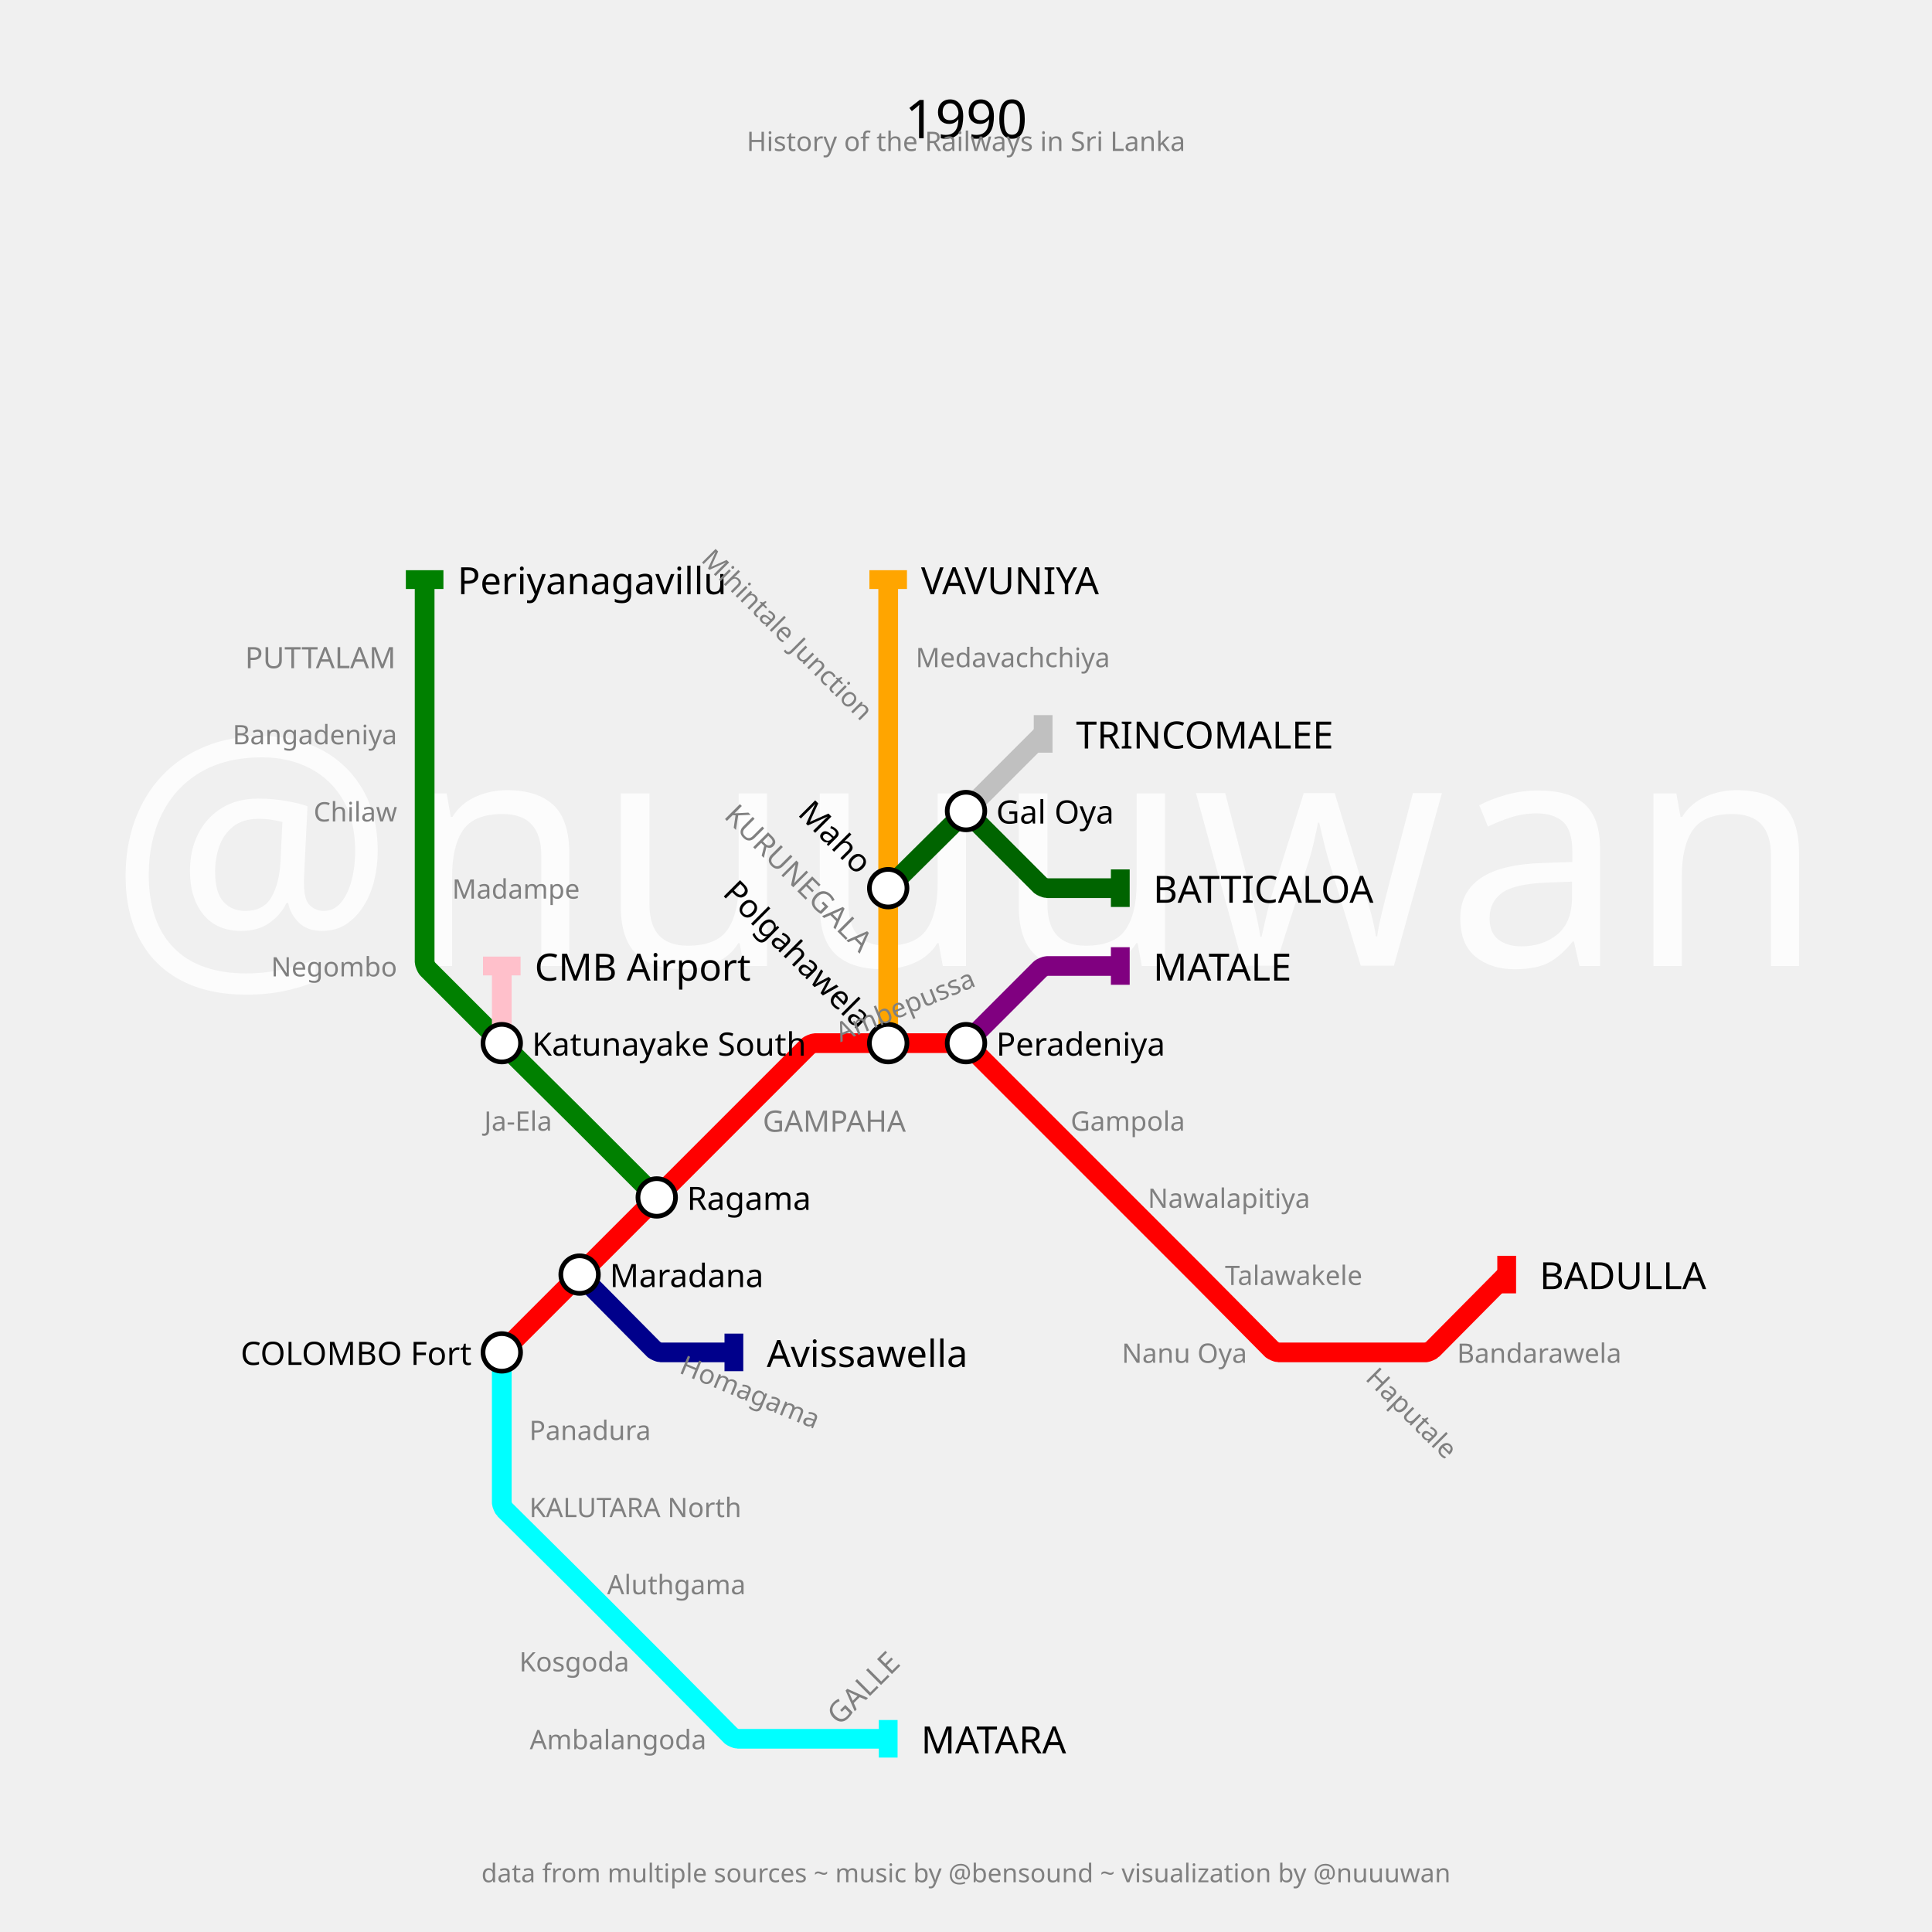
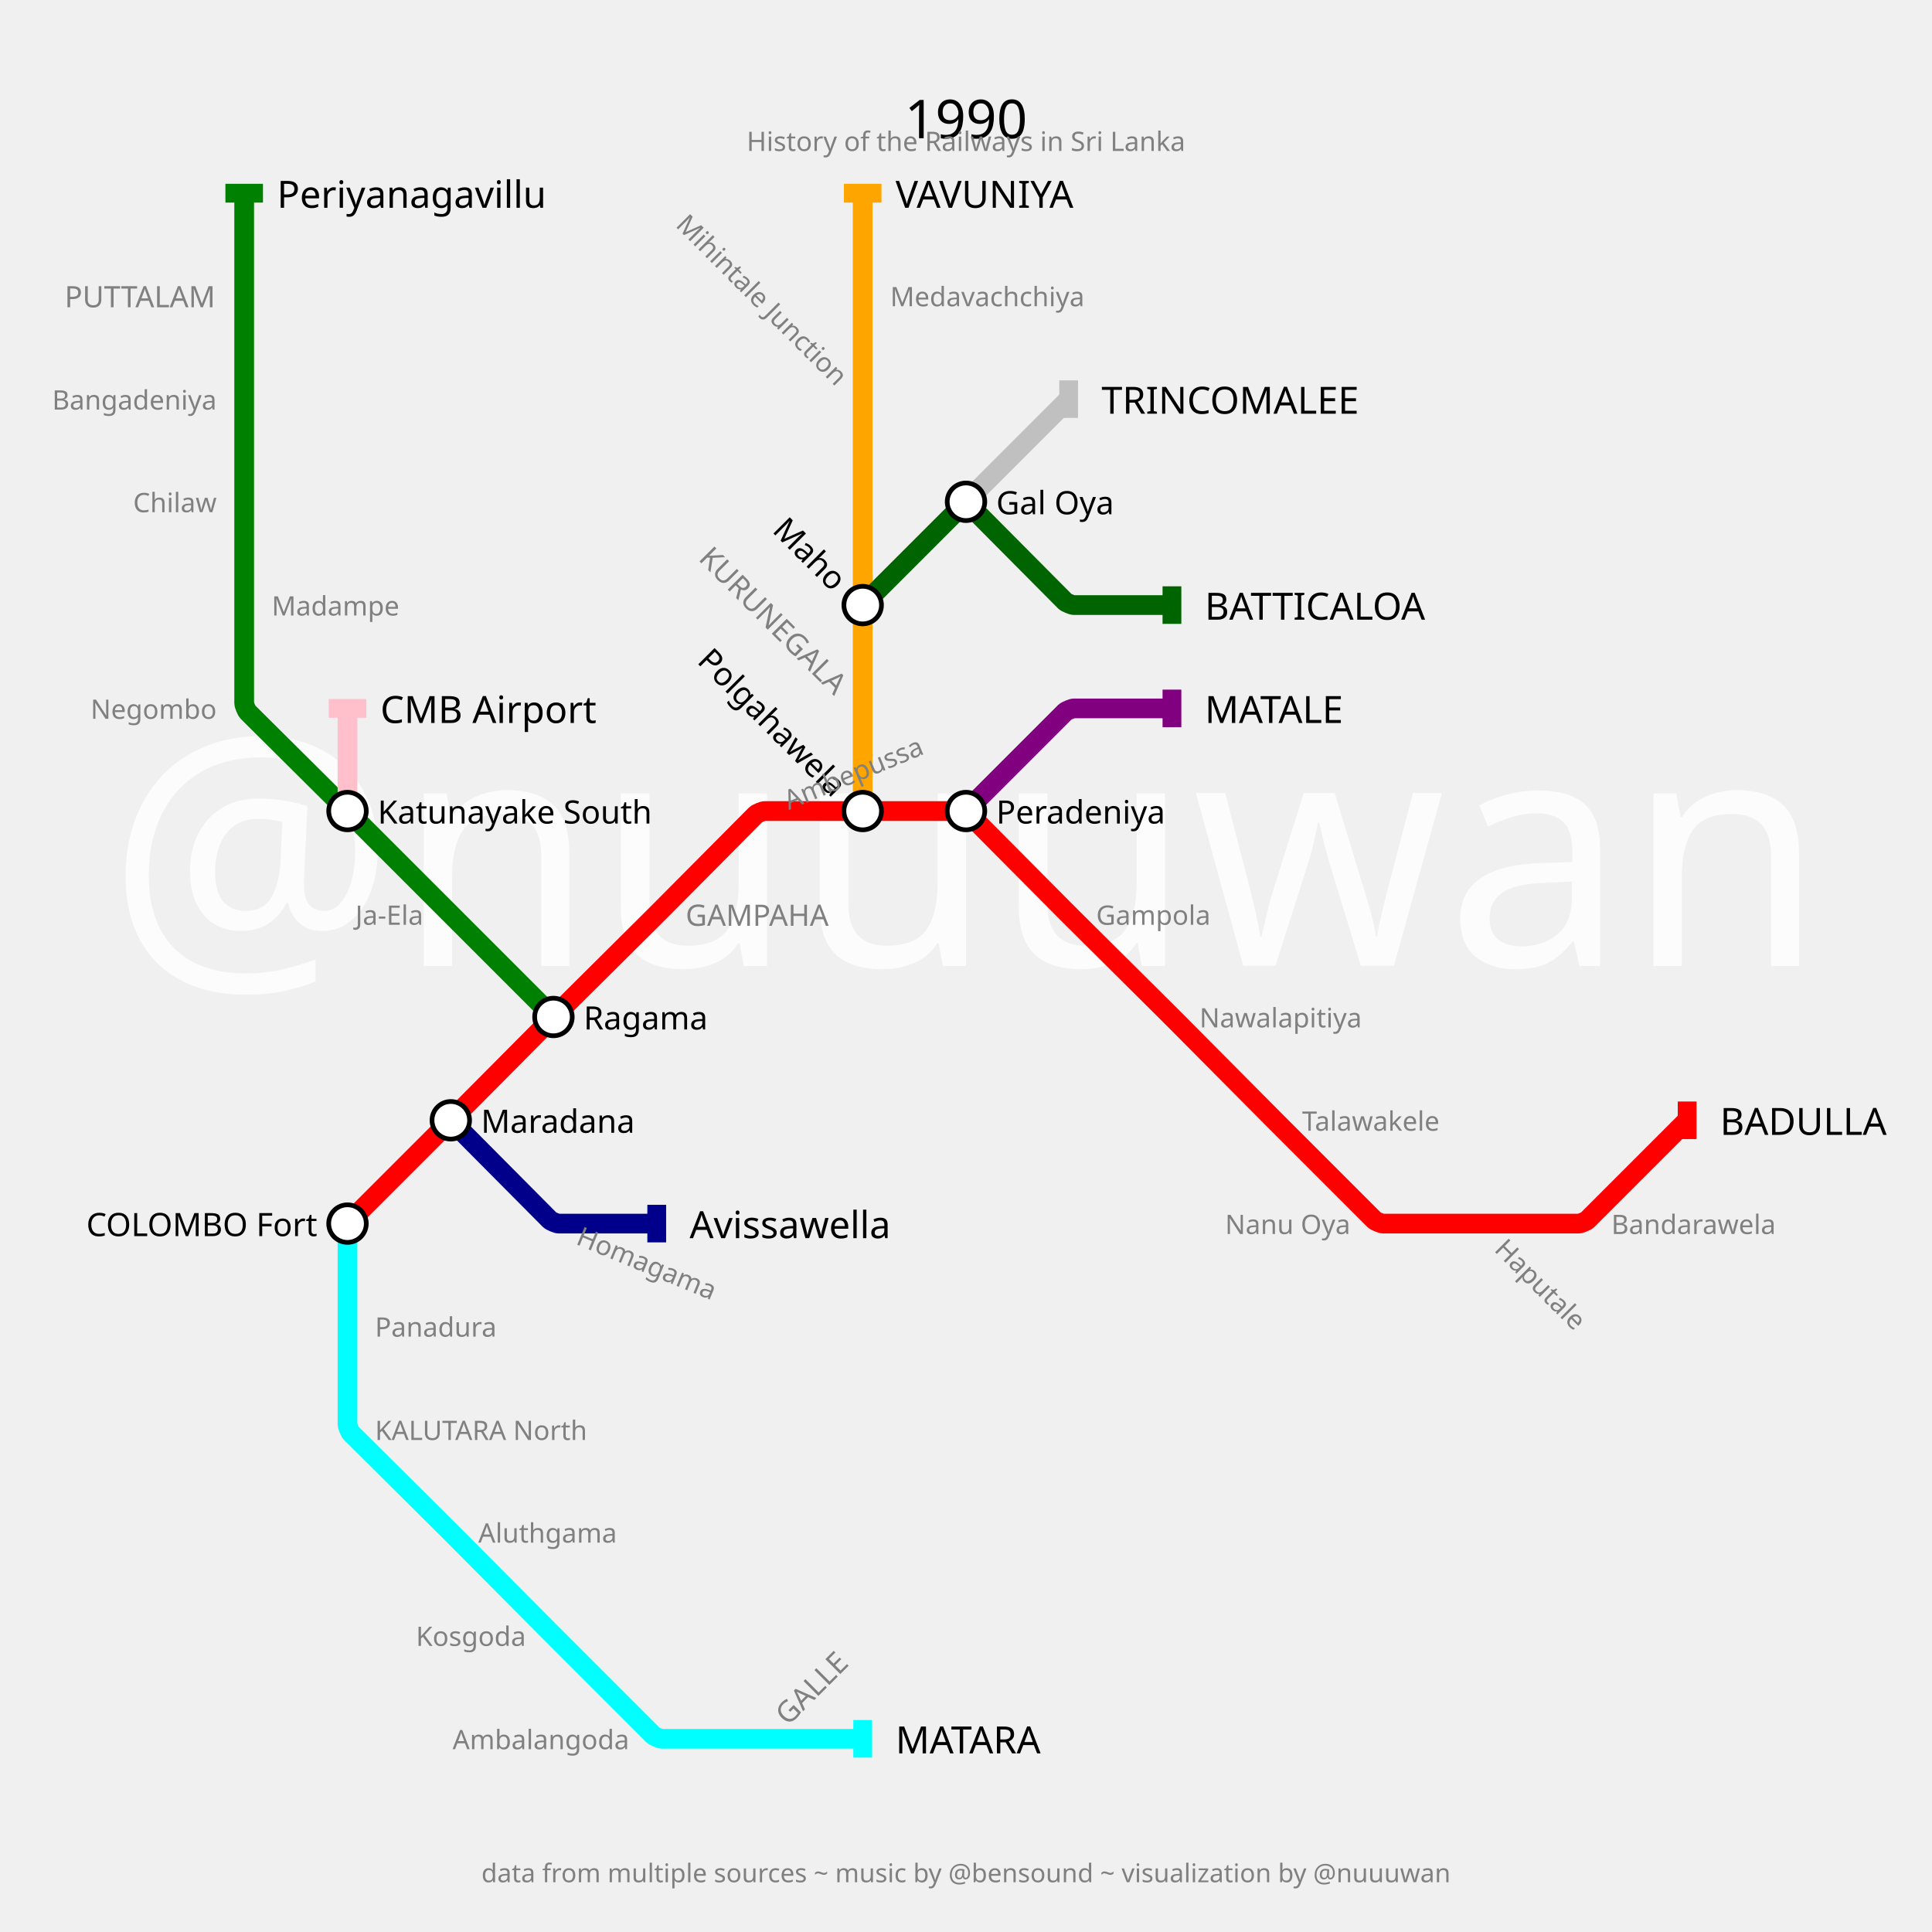
<svg xmlns="http://www.w3.org/2000/svg" width="2880" height="2880" padding="288">
  <text fill="#fcfcfc" stroke="none" font-size="480.0" font-family="p22" x="1440.0" y="1440.0" text-anchor="middle" dominant-baseline="center">@nuuuwan</text>
  <text fill="black" stroke="none" font-size="80" font-family="p22" x="1440.0" y="144.0" text-anchor="middle" dominant-baseline="hanging">1990</text>
  <text fill="gray" stroke="none" font-size="40" font-family="p22" x="1440.0" y="194.0" text-anchor="middle" dominant-baseline="hanging">History of the Railways in Sri Lanka</text>
  <text fill="gray" stroke="none" font-size="38.4" font-family="p22" x="1440.0" y="2776.0" text-anchor="middle" dominant-baseline="text-top">data from multiple sources ~ music by @bensound ~ visualization by @nuuuwan</text>
  <g>
-     <path fill="none" stroke-width="29.4" stroke-opacity="1" d="M 748.0,2016.0 L 864.0,1900.0 L 979.0,1785.0 L 1094.0,1670.0 L 1204.934,1559.066 C 1206.289,1557.711 1212.833,1555.0 1214.75,1555.0 L 1324.0,1555.0 L 1434.2,1555.0 C 1436.133,1555.0 1442.734,1557.734 1444.101,1559.101 L 1555.0,1670.0 L 1670.0,1785.0 L 1779.25,1894.25 C 1781.167,1896.167 1788.817,1903.85 1790.725,1905.775 L 1895.917,2011.881 C 1897.278,2013.254 1903.867,2016.0 1905.8,2016.0 L 2016.0,2016.0 L 2125.25,2016.0 C 2127.167,2016.0 2133.699,2013.278 2135.048,2011.917 L 2246.0,1900.0" stroke="red" />
-     <rect stroke="none" fill-opacity="1" x="2232" y="1872" width="28" height="56" fill="red" />
+     <path fill="none" stroke-width="29.4" stroke-opacity="1" d="M 518.0,1824.0 L 664.325,1677.675 C 666.883,1675.117 677.1,1664.867 679.65,1662.3 L 817.732,1523.315 C 820.155,1520.877 829.877,1511.155 832.315,1508.733 L 971.666,1370.287 C 974.111,1367.858 983.858,1358.111 986.287,1355.666 L 1126.573,1214.462 C 1128.382,1212.642 1137.133,1209.0 1139.7,1209.0 L 1286.0,1209.0 L 1432.3,1209.0 C 1434.867,1209.0 1443.618,1212.642 1445.427,1214.462 L 1585.621,1355.573 C 1588.081,1358.049 1597.951,1367.919 1600.427,1370.379 L 1739.671,1508.719 C 1742.114,1511.146 1751.854,1520.886 1754.281,1523.329 L 1892.714,1662.666 C 1895.143,1665.111 1904.873,1674.873 1907.31,1677.31 L 2048.555,1818.555 C 2050.37,1820.37 2059.133,1824.0 2061.7,1824.0 L 2208.0,1824.0 L 2353.35,1824.0 C 2355.9,1824.0 2364.606,1820.394 2366.409,1818.591 L 2515.0,1670.0" stroke="red" />
+     <rect stroke="none" fill-opacity="1" x="2501" y="1642" width="28" height="56" fill="red" />
  </g>
  <g>
-     <path fill="none" stroke-width="29.4" stroke-opacity="1" d="M 1440.0,1555.0 L 1550.934,1444.066 C 1552.289,1442.711 1558.833,1440.0 1560.75,1440.0 L 1670.0,1440.0" stroke="purple" />
-     <rect stroke="none" fill-opacity="1" x="1656" y="1412" width="28" height="56" fill="purple" />
+     <path fill="none" stroke-width="29.4" stroke-opacity="1" d="M 1440.0,1209.0 L 1587.555,1061.445 C 1589.37,1059.63 1598.133,1056.0 1600.7,1056.0 L 1747.0,1056.0" stroke="purple" />
+     <rect stroke="none" fill-opacity="1" x="1733" y="1028" width="28" height="56" fill="purple" />
  </g>
  <g>
-     <path fill="none" stroke-width="29.4" stroke-opacity="1" d="M 748.0,2016.0 L 748.0,2131.0 L 748.0,2240.25 C 748.0,2242.167 750.722,2248.699 752.083,2250.048 L 858.404,2355.452 C 860.269,2357.302 867.715,2364.715 869.572,2366.572 L 973.529,2470.529 C 975.352,2472.352 982.632,2479.663 984.448,2481.495 L 1089.952,2587.917 C 1091.301,2589.278 1097.833,2592.0 1099.75,2592.0 L 1209.0,2592.0 L 1324.0,2592.0" stroke="cyan" />
-     <rect stroke="none" fill-opacity="1" x="1310" y="2564" width="28" height="56" fill="cyan" />
+     <path fill="none" stroke-width="29.4" stroke-opacity="1" d="M 518.0,1824.0 L 518.0,1977.0 L 518.0,2123.3 C 518.0,2125.867 521.642,2134.618 523.462,2136.427 L 664.573,2276.621 C 667.049,2279.081 676.919,2288.951 679.379,2291.427 L 817.719,2430.671 C 820.146,2433.114 829.87,2442.87 832.305,2445.305 L 973.591,2586.591 C 975.394,2588.394 984.1,2592.0 986.65,2592.0 L 1132.0,2592.0 L 1286.0,2592.0" stroke="cyan" />
+     <rect stroke="none" fill-opacity="1" x="1272" y="2564" width="28" height="56" fill="cyan" />
  </g>
  <g>
-     <path fill="none" stroke-width="29.4" stroke-opacity="1" d="M 1324.0,1555.0 L 1324.0,1440.0 L 1324.0,1324.0 L 1324.0,1209.0 L 1324.0,1094.0 L 1324.0,979.0 L 1324.0,864.0" stroke="orange" />
-     <rect stroke="none" fill-opacity="1" x="1296" y="850" width="56" height="28" fill="orange" />
+     <path fill="none" stroke-width="29.4" stroke-opacity="1" d="M 1286.0,1209.0 L 1286.0,1056.0 L 1286.0,902.0 L 1286.0,748.0 L 1286.0,595.0 L 1286.0,441.0 L 1286.0,288.0" stroke="orange" />
+     <rect stroke="none" fill-opacity="1" x="1258" y="274" width="56" height="28" fill="orange" />
  </g>
  <g>
-     <path fill="none" stroke-width="29.4" stroke-opacity="1" d="M 864.0,1900.0 L 974.952,2011.917 C 976.301,2013.278 982.833,2016.0 984.75,2016.0 L 1094.0,2016.0" stroke="darkblue" />
-     <rect stroke="none" fill-opacity="1" x="1080" y="1988" width="28" height="56" fill="darkblue" />
+     <path fill="none" stroke-width="29.4" stroke-opacity="1" d="M 672.0,1670.0 L 819.573,1818.538 C 821.382,1820.358 830.133,1824.0 832.7,1824.0 L 979.0,1824.0" stroke="darkblue" />
+     <rect stroke="none" fill-opacity="1" x="965" y="1796" width="28" height="56" fill="darkblue" />
  </g>
  <g>
-     <path fill="none" stroke-width="29.4" stroke-opacity="1" d="M 979.0,1785.0 L 869.75,1675.75 C 867.833,1673.833 860.15,1666.183 858.225,1664.275 L 753.511,1560.464 C 751.674,1558.642 744.342,1551.342 742.512,1549.512 L 637.101,1444.101 C 635.734,1442.734 633.0,1436.133 633.0,1434.2 L 633.0,1324.0 L 633.0,1209.0 L 633.0,1094.0 L 633.0,979.0 L 633.0,864.0" stroke="green" />
-     <rect stroke="none" fill-opacity="1" x="605" y="850" width="56" height="28" fill="green" />
+     <path fill="none" stroke-width="29.4" stroke-opacity="1" d="M 825.0,1516.0 L 672.0,1363.0 L 525.675,1216.675 C 523.117,1214.117 512.867,1203.9 510.3,1201.35 L 369.462,1061.427 C 367.642,1059.618 364.0,1050.867 364.0,1048.3 L 364.0,902.0 L 364.0,748.0 L 364.0,595.0 L 364.0,441.0 L 364.0,288.0" stroke="green" />
+     <rect stroke="none" fill-opacity="1" x="336" y="274" width="56" height="28" fill="green" />
  </g>
  <g>
-     <path fill="none" stroke-width="29.4" stroke-opacity="1" d="M 1324.0,1324.0 L 1434.225,1214.725 C 1436.15,1212.817 1443.833,1212.833 1445.75,1214.75 L 1550.934,1319.934 C 1552.289,1321.289 1558.833,1324.0 1560.75,1324.0 L 1670.0,1324.0" stroke="darkgreen" />
-     <rect stroke="none" fill-opacity="1" x="1656" y="1296" width="28" height="56" fill="darkgreen" />
+     <path fill="none" stroke-width="29.4" stroke-opacity="1" d="M 1286.0,902.0 L 1432.325,755.675 C 1434.883,753.117 1445.1,753.133 1447.65,755.7 L 1587.573,896.538 C 1589.382,898.358 1598.133,902.0 1600.7,902.0 L 1747.0,902.0" stroke="darkgreen" />
+     <rect stroke="none" fill-opacity="1" x="1733" y="874" width="28" height="56" fill="darkgreen" />
  </g>
  <g>
-     <path fill="none" stroke-width="29.4" stroke-opacity="1" d="M 1440.0,1209.0 L 1555.0,1094.0" stroke="silver" />
-     <rect stroke="none" fill-opacity="1" x="1541" y="1066" width="28" height="56" fill="silver" />
+     <path fill="none" stroke-width="29.4" stroke-opacity="1" d="M 1440.0,748.0 L 1593.0,595.0" stroke="silver" />
+     <rect stroke="none" fill-opacity="1" x="1579" y="567" width="28" height="56" fill="silver" />
  </g>
  <g>
-     <path fill="none" stroke-width="29.4" stroke-opacity="1" d="M 748.0,1555.0 L 748.0,1440.0" stroke="pink" />
-     <rect stroke="none" fill-opacity="1" x="720" y="1426" width="56" height="28" fill="pink" />
+     <path fill="none" stroke-width="29.4" stroke-opacity="1" d="M 518.0,1209.0 L 518.0,1056.0" stroke="pink" />
+     <rect stroke="none" fill-opacity="1" x="490" y="1042" width="56" height="28" fill="pink" />
  </g>
  <g>
-     <text fill="black" stroke="none" font-size="56.0" font-family="p22" font-weight="100" text-anchor="start" dominant-baseline="central" x="2295.0" y="1900" transform="translate(2246,1900) rotate(0) translate(-2246,-1900)">BADULLA</text>
+     <text fill="black" stroke="none" font-size="56.0" font-family="p22" font-weight="100" text-anchor="start" dominant-baseline="central" x="2564.0" y="1670" transform="translate(2515,1670) rotate(0) translate(-2515,-1670)">BADULLA</text>
  </g>
  <g>
-     <text fill="black" stroke="none" font-size="56.0" font-family="p22" font-weight="100" text-anchor="start" dominant-baseline="central" x="1719.0" y="1440" transform="translate(1670,1440) rotate(0) translate(-1670,-1440)">MATALE</text>
+     <text fill="black" stroke="none" font-size="56.0" font-family="p22" font-weight="100" text-anchor="start" dominant-baseline="central" x="1796.0" y="1056" transform="translate(1747,1056) rotate(0) translate(-1747,-1056)">MATALE</text>
  </g>
  <g>
-     <text fill="black" stroke="none" font-size="56.0" font-family="p22" font-weight="100" text-anchor="start" dominant-baseline="central" x="1373.0" y="2592" transform="translate(1324,2592) rotate(0) translate(-1324,-2592)">MATARA</text>
+     <text fill="black" stroke="none" font-size="56.0" font-family="p22" font-weight="100" text-anchor="start" dominant-baseline="central" x="1335.0" y="2592" transform="translate(1286,2592) rotate(0) translate(-1286,-2592)">MATARA</text>
  </g>
  <g>
-     <text fill="black" stroke="none" font-size="56.0" font-family="p22" font-weight="100" text-anchor="start" dominant-baseline="central" x="1373.0" y="864" transform="translate(1324,864) rotate(0) translate(-1324,-864)">VAVUNIYA</text>
+     <text fill="black" stroke="none" font-size="56.0" font-family="p22" font-weight="100" text-anchor="start" dominant-baseline="central" x="1335.0" y="288" transform="translate(1286,288) rotate(0) translate(-1286,-288)">VAVUNIYA</text>
  </g>
  <g>
-     <text fill="black" stroke="none" font-size="56.0" font-family="p22" font-weight="100" text-anchor="start" dominant-baseline="central" x="1143.0" y="2016" transform="translate(1094,2016) rotate(0) translate(-1094,-2016)">Avissawella</text>
+     <text fill="black" stroke="none" font-size="56.0" font-family="p22" font-weight="100" text-anchor="start" dominant-baseline="central" x="1028.0" y="1824" transform="translate(979,1824) rotate(0) translate(-979,-1824)">Avissawella</text>
  </g>
  <g>
-     <text fill="black" stroke="none" font-size="56.0" font-family="p22" font-weight="100" text-anchor="start" dominant-baseline="central" x="682.0" y="864" transform="translate(633,864) rotate(0) translate(-633,-864)">Periyanagavillu</text>
+     <text fill="black" stroke="none" font-size="56.0" font-family="p22" font-weight="100" text-anchor="start" dominant-baseline="central" x="413.0" y="288" transform="translate(364,288) rotate(0) translate(-364,-288)">Periyanagavillu</text>
  </g>
  <g>
-     <text fill="black" stroke="none" font-size="56.0" font-family="p22" font-weight="100" text-anchor="start" dominant-baseline="central" x="1719.0" y="1324" transform="translate(1670,1324) rotate(0) translate(-1670,-1324)">BATTICALOA</text>
+     <text fill="black" stroke="none" font-size="56.0" font-family="p22" font-weight="100" text-anchor="start" dominant-baseline="central" x="1796.0" y="902" transform="translate(1747,902) rotate(0) translate(-1747,-902)">BATTICALOA</text>
  </g>
  <g>
-     <text fill="black" stroke="none" font-size="56.0" font-family="p22" font-weight="100" text-anchor="start" dominant-baseline="central" x="1604.0" y="1094" transform="translate(1555,1094) rotate(0) translate(-1555,-1094)">TRINCOMALEE</text>
+     <text fill="black" stroke="none" font-size="56.0" font-family="p22" font-weight="100" text-anchor="start" dominant-baseline="central" x="1642.0" y="595" transform="translate(1593,595) rotate(0) translate(-1593,-595)">TRINCOMALEE</text>
  </g>
  <g>
-     <text fill="black" stroke="none" font-size="56.0" font-family="p22" font-weight="100" text-anchor="start" dominant-baseline="central" x="797.0" y="1440" transform="translate(748,1440) rotate(0) translate(-748,-1440)">CMB Airport</text>
+     <text fill="black" stroke="none" font-size="56.0" font-family="p22" font-weight="100" text-anchor="start" dominant-baseline="central" x="567.0" y="1056" transform="translate(518,1056) rotate(0) translate(-518,-1056)">CMB Airport</text>
  </g>
  <g>
-     <circle r="28" fill="white" stroke="black" stroke-width="7.0" cx="748" cy="2016" />
-     <text fill="black" stroke="none" font-size="48.0" font-family="p22" font-weight="100" text-anchor="end" dominant-baseline="central" x="703.0" y="2016" transform="translate(748,2016) rotate(0) translate(-748,-2016)">COLOMBO Fort</text>
+     <circle r="28" fill="white" stroke="black" stroke-width="7.0" cx="518" cy="1824" />
+     <text fill="black" stroke="none" font-size="48.0" font-family="p22" font-weight="100" text-anchor="end" dominant-baseline="central" x="473.0" y="1824" transform="translate(518,1824) rotate(0) translate(-518,-1824)">COLOMBO Fort</text>
  </g>
  <g>
-     <circle r="28" fill="white" stroke="black" stroke-width="7.0" cx="864" cy="1900" />
-     <text fill="black" stroke="none" font-size="48.0" font-family="p22" font-weight="100" text-anchor="start" dominant-baseline="central" x="909.0" y="1900" transform="translate(864,1900) rotate(0) translate(-864,-1900)">Maradana</text>
+     <circle r="28" fill="white" stroke="black" stroke-width="7.0" cx="672" cy="1670" />
+     <text fill="black" stroke="none" font-size="48.0" font-family="p22" font-weight="100" text-anchor="start" dominant-baseline="central" x="717.0" y="1670" transform="translate(672,1670) rotate(0) translate(-672,-1670)">Maradana</text>
  </g>
  <g>
-     <circle r="28" fill="white" stroke="black" stroke-width="7.0" cx="979" cy="1785" />
-     <text fill="black" stroke="none" font-size="48.0" font-family="p22" font-weight="100" text-anchor="start" dominant-baseline="central" x="1024.0" y="1785" transform="translate(979,1785) rotate(0) translate(-979,-1785)">Ragama</text>
+     <circle r="28" fill="white" stroke="black" stroke-width="7.0" cx="825" cy="1516" />
+     <text fill="black" stroke="none" font-size="48.0" font-family="p22" font-weight="100" text-anchor="start" dominant-baseline="central" x="870.0" y="1516" transform="translate(825,1516) rotate(0) translate(-825,-1516)">Ragama</text>
  </g>
  <g>
-     <circle r="28" fill="white" stroke="black" stroke-width="7.0" cx="1324" cy="1555" />
-     <text fill="black" stroke="none" font-size="48.0" font-family="p22" font-weight="100" text-anchor="end" dominant-baseline="central" x="1279.0" y="1555" transform="translate(1324,1555) rotate(45) translate(-1324,-1555)">Polgahawela</text>
-   </g>
-   <g>
-     <circle r="28" fill="white" stroke="black" stroke-width="7.0" cx="1440" cy="1555" />
-     <text fill="black" stroke="none" font-size="48.0" font-family="p22" font-weight="100" text-anchor="start" dominant-baseline="central" x="1485.0" y="1555" transform="translate(1440,1555) rotate(0) translate(-1440,-1555)">Peradeniya</text>
-   </g>
-   <g>
-     <circle r="28" fill="white" stroke="black" stroke-width="7.0" cx="1324" cy="1324" />
-     <text fill="black" stroke="none" font-size="48.0" font-family="p22" font-weight="100" text-anchor="end" dominant-baseline="central" x="1279.0" y="1324" transform="translate(1324,1324) rotate(45) translate(-1324,-1324)">Maho</text>
-   </g>
-   <g>
-     <circle r="28" fill="white" stroke="black" stroke-width="7.0" cx="748" cy="1555" />
-     <text fill="black" stroke="none" font-size="48.0" font-family="p22" font-weight="100" text-anchor="start" dominant-baseline="central" x="793.0" y="1555" transform="translate(748,1555) rotate(0) translate(-748,-1555)">Katunayake South</text>
+     <circle r="28" fill="white" stroke="black" stroke-width="7.0" cx="1286" cy="1209" />
+     <text fill="black" stroke="none" font-size="48.0" font-family="p22" font-weight="100" text-anchor="end" dominant-baseline="central" x="1241.0" y="1209" transform="translate(1286,1209) rotate(45) translate(-1286,-1209)">Polgahawela</text>
  </g>
  <g>
    <circle r="28" fill="white" stroke="black" stroke-width="7.0" cx="1440" cy="1209" />
-     <text fill="black" stroke="none" font-size="48.0" font-family="p22" font-weight="100" text-anchor="start" dominant-baseline="central" x="1485.0" y="1209" transform="translate(1440,1209) rotate(0) translate(-1440,-1209)">Gal Oya</text>
+     <text fill="black" stroke="none" font-size="48.0" font-family="p22" font-weight="100" text-anchor="start" dominant-baseline="central" x="1485.0" y="1209" transform="translate(1440,1209) rotate(0) translate(-1440,-1209)">Peradeniya</text>
  </g>
  <g>
-     <text fill="gray" stroke="none" font-size="44.0" font-family="p22" font-weight="100" text-anchor="start" dominant-baseline="central" x="1137.0" y="1670" transform="translate(1094,1670) rotate(0) translate(-1094,-1670)">GAMPAHA</text>
+     <circle r="28" fill="white" stroke="black" stroke-width="7.0" cx="1286" cy="902" />
+     <text fill="black" stroke="none" font-size="48.0" font-family="p22" font-weight="100" text-anchor="end" dominant-baseline="central" x="1241.0" y="902" transform="translate(1286,902) rotate(45) translate(-1286,-902)">Maho</text>
+   </g>
+   <g>
+     <circle r="28" fill="white" stroke="black" stroke-width="7.0" cx="518" cy="1209" />
+     <text fill="black" stroke="none" font-size="48.0" font-family="p22" font-weight="100" text-anchor="start" dominant-baseline="central" x="563.0" y="1209" transform="translate(518,1209) rotate(0) translate(-518,-1209)">Katunayake South</text>
+   </g>
+   <g>
+     <circle r="28" fill="white" stroke="black" stroke-width="7.0" cx="1440" cy="748" />
+     <text fill="black" stroke="none" font-size="48.0" font-family="p22" font-weight="100" text-anchor="start" dominant-baseline="central" x="1485.0" y="748" transform="translate(1440,748) rotate(0) translate(-1440,-748)">Gal Oya</text>
+   </g>
+   <g>
+     <text fill="gray" stroke="none" font-size="44.0" font-family="p22" font-weight="100" text-anchor="start" dominant-baseline="central" x="1022.0" y="1363" transform="translate(979,1363) rotate(0) translate(-979,-1363)">GAMPAHA</text>
  </g>
  <g />
  <g>
-     <text fill="gray" stroke="none" font-size="44.0" font-family="p22" font-weight="100" text-anchor="start" dominant-baseline="central" x="1252.0" y="2592" transform="translate(1209,2592) rotate(-45) translate(-1209,-2592)">GALLE</text>
+     <text fill="gray" stroke="none" font-size="44.0" font-family="p22" font-weight="100" text-anchor="start" dominant-baseline="central" x="1175.0" y="2592" transform="translate(1132,2592) rotate(-45) translate(-1132,-2592)">GALLE</text>
  </g>
  <g>
-     <text fill="gray" stroke="none" font-size="44.0" font-family="p22" font-weight="100" text-anchor="end" dominant-baseline="central" x="1281.0" y="1440" transform="translate(1324,1440) rotate(45) translate(-1324,-1440)">KURUNEGALA</text>
+     <text fill="gray" stroke="none" font-size="44.0" font-family="p22" font-weight="100" text-anchor="end" dominant-baseline="central" x="1243.0" y="1056" transform="translate(1286,1056) rotate(45) translate(-1286,-1056)">KURUNEGALA</text>
  </g>
  <g />
  <g>
-     <text fill="gray" stroke="none" font-size="44.0" font-family="p22" font-weight="100" text-anchor="end" dominant-baseline="central" x="590.0" y="979" transform="translate(633,979) rotate(0) translate(-633,-979)">PUTTALAM</text>
+     <text fill="gray" stroke="none" font-size="44.0" font-family="p22" font-weight="100" text-anchor="end" dominant-baseline="central" x="321.0" y="441" transform="translate(364,441) rotate(0) translate(-364,-441)">PUTTALAM</text>
  </g>
  <g />
  <g>
-     <text fill="gray" stroke="none" font-size="40" font-family="p22" font-weight="100" text-anchor="start" dominant-baseline="central" x="1250.0" y="1555" transform="translate(1209,1555) rotate(-22.5) translate(-1209,-1555)">Ambepussa</text>
+     <text fill="gray" stroke="none" font-size="40" font-family="p22" font-weight="100" text-anchor="start" dominant-baseline="central" x="1173.0" y="1209" transform="translate(1132,1209) rotate(-22.5) translate(-1132,-1209)">Ambepussa</text>
  </g>
  <g>
-     <text fill="gray" stroke="none" font-size="40" font-family="p22" font-weight="100" text-anchor="start" dominant-baseline="central" x="1596.0" y="1670" transform="translate(1555,1670) rotate(0) translate(-1555,-1670)">Gampola</text>
+     <text fill="gray" stroke="none" font-size="40" font-family="p22" font-weight="100" text-anchor="start" dominant-baseline="central" x="1634.0" y="1363" transform="translate(1593,1363) rotate(0) translate(-1593,-1363)">Gampola</text>
  </g>
  <g>
-     <text fill="gray" stroke="none" font-size="40" font-family="p22" font-weight="100" text-anchor="start" dominant-baseline="central" x="1711.0" y="1785" transform="translate(1670,1785) rotate(0) translate(-1670,-1785)">Nawalapitiya</text>
+     <text fill="gray" stroke="none" font-size="40" font-family="p22" font-weight="100" text-anchor="start" dominant-baseline="central" x="1788.0" y="1516" transform="translate(1747,1516) rotate(0) translate(-1747,-1516)">Nawalapitiya</text>
  </g>
  <g>
-     <text fill="gray" stroke="none" font-size="40" font-family="p22" font-weight="100" text-anchor="start" dominant-baseline="central" x="1826.0" y="1900" transform="translate(1785,1900) rotate(0) translate(-1785,-1900)">Talawakele</text>
+     <text fill="gray" stroke="none" font-size="40" font-family="p22" font-weight="100" text-anchor="start" dominant-baseline="central" x="1941.0" y="1670" transform="translate(1900,1670) rotate(0) translate(-1900,-1670)">Talawakele</text>
  </g>
  <g>
-     <text fill="gray" stroke="none" font-size="40" font-family="p22" font-weight="100" text-anchor="end" dominant-baseline="central" x="1859.0" y="2016" transform="translate(1900,2016) rotate(0) translate(-1900,-2016)">Nanu Oya</text>
+     <text fill="gray" stroke="none" font-size="40" font-family="p22" font-weight="100" text-anchor="end" dominant-baseline="central" x="2013.0" y="1824" transform="translate(2054,1824) rotate(0) translate(-2054,-1824)">Nanu Oya</text>
  </g>
  <g>
-     <text fill="gray" stroke="none" font-size="40" font-family="p22" font-weight="100" text-anchor="start" dominant-baseline="central" x="2057.0" y="2016" transform="translate(2016,2016) rotate(-315) translate(-2016,-2016)">Haputale</text>
+     <text fill="gray" stroke="none" font-size="40" font-family="p22" font-weight="100" text-anchor="start" dominant-baseline="central" x="2249.0" y="1824" transform="translate(2208,1824) rotate(-315) translate(-2208,-1824)">Haputale</text>
  </g>
  <g>
-     <text fill="gray" stroke="none" font-size="40" font-family="p22" font-weight="100" text-anchor="start" dominant-baseline="central" x="2172.0" y="2016" transform="translate(2131,2016) rotate(0) translate(-2131,-2016)">Bandarawela</text>
+     <text fill="gray" stroke="none" font-size="40" font-family="p22" font-weight="100" text-anchor="start" dominant-baseline="central" x="2402.0" y="1824" transform="translate(2361,1824) rotate(0) translate(-2361,-1824)">Bandarawela</text>
  </g>
  <g>
-     <text fill="gray" stroke="none" font-size="40" font-family="p22" font-weight="100" text-anchor="start" dominant-baseline="central" x="789.0" y="2131" transform="translate(748,2131) rotate(0) translate(-748,-2131)">Panadura</text>
+     <text fill="gray" stroke="none" font-size="40" font-family="p22" font-weight="100" text-anchor="start" dominant-baseline="central" x="559.0" y="1977" transform="translate(518,1977) rotate(0) translate(-518,-1977)">Panadura</text>
  </g>
  <g>
-     <text fill="gray" stroke="none" font-size="40" font-family="p22" font-weight="100" text-anchor="start" dominant-baseline="central" x="789.0" y="2246" transform="translate(748,2246) rotate(0) translate(-748,-2246)">KALUTARA North</text>
+     <text fill="gray" stroke="none" font-size="40" font-family="p22" font-weight="100" text-anchor="start" dominant-baseline="central" x="559.0" y="2131" transform="translate(518,2131) rotate(0) translate(-518,-2131)">KALUTARA North</text>
  </g>
  <g>
-     <text fill="gray" stroke="none" font-size="40" font-family="p22" font-weight="100" text-anchor="start" dominant-baseline="central" x="905.0" y="2361" transform="translate(864,2361) rotate(0) translate(-864,-2361)">Aluthgama</text>
+     <text fill="gray" stroke="none" font-size="40" font-family="p22" font-weight="100" text-anchor="start" dominant-baseline="central" x="713.0" y="2284" transform="translate(672,2284) rotate(0) translate(-672,-2284)">Aluthgama</text>
  </g>
  <g>
-     <text fill="gray" stroke="none" font-size="40" font-family="p22" font-weight="100" text-anchor="end" dominant-baseline="central" x="938.0" y="2476" transform="translate(979,2476) rotate(0) translate(-979,-2476)">Kosgoda</text>
+     <text fill="gray" stroke="none" font-size="40" font-family="p22" font-weight="100" text-anchor="end" dominant-baseline="central" x="784.0" y="2438" transform="translate(825,2438) rotate(0) translate(-825,-2438)">Kosgoda</text>
  </g>
  <g>
-     <text fill="gray" stroke="none" font-size="40" font-family="p22" font-weight="100" text-anchor="end" dominant-baseline="central" x="1053.0" y="2592" transform="translate(1094,2592) rotate(0) translate(-1094,-2592)">Ambalangoda</text>
+     <text fill="gray" stroke="none" font-size="40" font-family="p22" font-weight="100" text-anchor="end" dominant-baseline="central" x="938.0" y="2592" transform="translate(979,2592) rotate(0) translate(-979,-2592)">Ambalangoda</text>
  </g>
  <g>
-     <text fill="gray" stroke="none" font-size="40" font-family="p22" font-weight="100" text-anchor="end" dominant-baseline="central" x="1283.0" y="1094" transform="translate(1324,1094) rotate(45) translate(-1324,-1094)">Mihintale Junction</text>
+     <text fill="gray" stroke="none" font-size="40" font-family="p22" font-weight="100" text-anchor="end" dominant-baseline="central" x="1245.0" y="595" transform="translate(1286,595) rotate(45) translate(-1286,-595)">Mihintale Junction</text>
  </g>
  <g>
-     <text fill="gray" stroke="none" font-size="40" font-family="p22" font-weight="100" text-anchor="start" dominant-baseline="central" x="1365.0" y="979" transform="translate(1324,979) rotate(0) translate(-1324,-979)">Medavachchiya</text>
+     <text fill="gray" stroke="none" font-size="40" font-family="p22" font-weight="100" text-anchor="start" dominant-baseline="central" x="1327.0" y="441" transform="translate(1286,441) rotate(0) translate(-1286,-441)">Medavachchiya</text>
  </g>
  <g>
-     <text fill="gray" stroke="none" font-size="40" font-family="p22" font-weight="100" text-anchor="start" dominant-baseline="central" x="1020.0" y="2016" transform="translate(979,2016) rotate(-337.5) translate(-979,-2016)">Homagama</text>
+     <text fill="gray" stroke="none" font-size="40" font-family="p22" font-weight="100" text-anchor="start" dominant-baseline="central" x="866.0" y="1824" transform="translate(825,1824) rotate(-337.5) translate(-825,-1824)">Homagama</text>
  </g>
  <g>
-     <text fill="gray" stroke="none" font-size="40" font-family="p22" font-weight="100" text-anchor="end" dominant-baseline="central" x="823.0" y="1670" transform="translate(864,1670) rotate(0) translate(-864,-1670)">Ja-Ela</text>
+     <text fill="gray" stroke="none" font-size="40" font-family="p22" font-weight="100" text-anchor="end" dominant-baseline="central" x="631.0" y="1363" transform="translate(672,1363) rotate(0) translate(-672,-1363)">Ja-Ela</text>
  </g>
  <g>
-     <text fill="gray" stroke="none" font-size="40" font-family="p22" font-weight="100" text-anchor="end" dominant-baseline="central" x="592.0" y="1440" transform="translate(633,1440) rotate(0) translate(-633,-1440)">Negombo</text>
+     <text fill="gray" stroke="none" font-size="40" font-family="p22" font-weight="100" text-anchor="end" dominant-baseline="central" x="323.0" y="1056" transform="translate(364,1056) rotate(0) translate(-364,-1056)">Negombo</text>
  </g>
  <g>
-     <text fill="gray" stroke="none" font-size="40" font-family="p22" font-weight="100" text-anchor="start" dominant-baseline="central" x="674.0" y="1324" transform="translate(633,1324) rotate(0) translate(-633,-1324)">Madampe</text>
+     <text fill="gray" stroke="none" font-size="40" font-family="p22" font-weight="100" text-anchor="start" dominant-baseline="central" x="405.0" y="902" transform="translate(364,902) rotate(0) translate(-364,-902)">Madampe</text>
  </g>
  <g>
-     <text fill="gray" stroke="none" font-size="40" font-family="p22" font-weight="100" text-anchor="end" dominant-baseline="central" x="592.0" y="1209" transform="translate(633,1209) rotate(0) translate(-633,-1209)">Chilaw</text>
+     <text fill="gray" stroke="none" font-size="40" font-family="p22" font-weight="100" text-anchor="end" dominant-baseline="central" x="323.0" y="748" transform="translate(364,748) rotate(0) translate(-364,-748)">Chilaw</text>
  </g>
  <g>
-     <text fill="gray" stroke="none" font-size="40" font-family="p22" font-weight="100" text-anchor="end" dominant-baseline="central" x="592.0" y="1094" transform="translate(633,1094) rotate(0) translate(-633,-1094)">Bangadeniya</text>
+     <text fill="gray" stroke="none" font-size="40" font-family="p22" font-weight="100" text-anchor="end" dominant-baseline="central" x="323.0" y="595" transform="translate(364,595) rotate(0) translate(-364,-595)">Bangadeniya</text>
  </g>
</svg>
